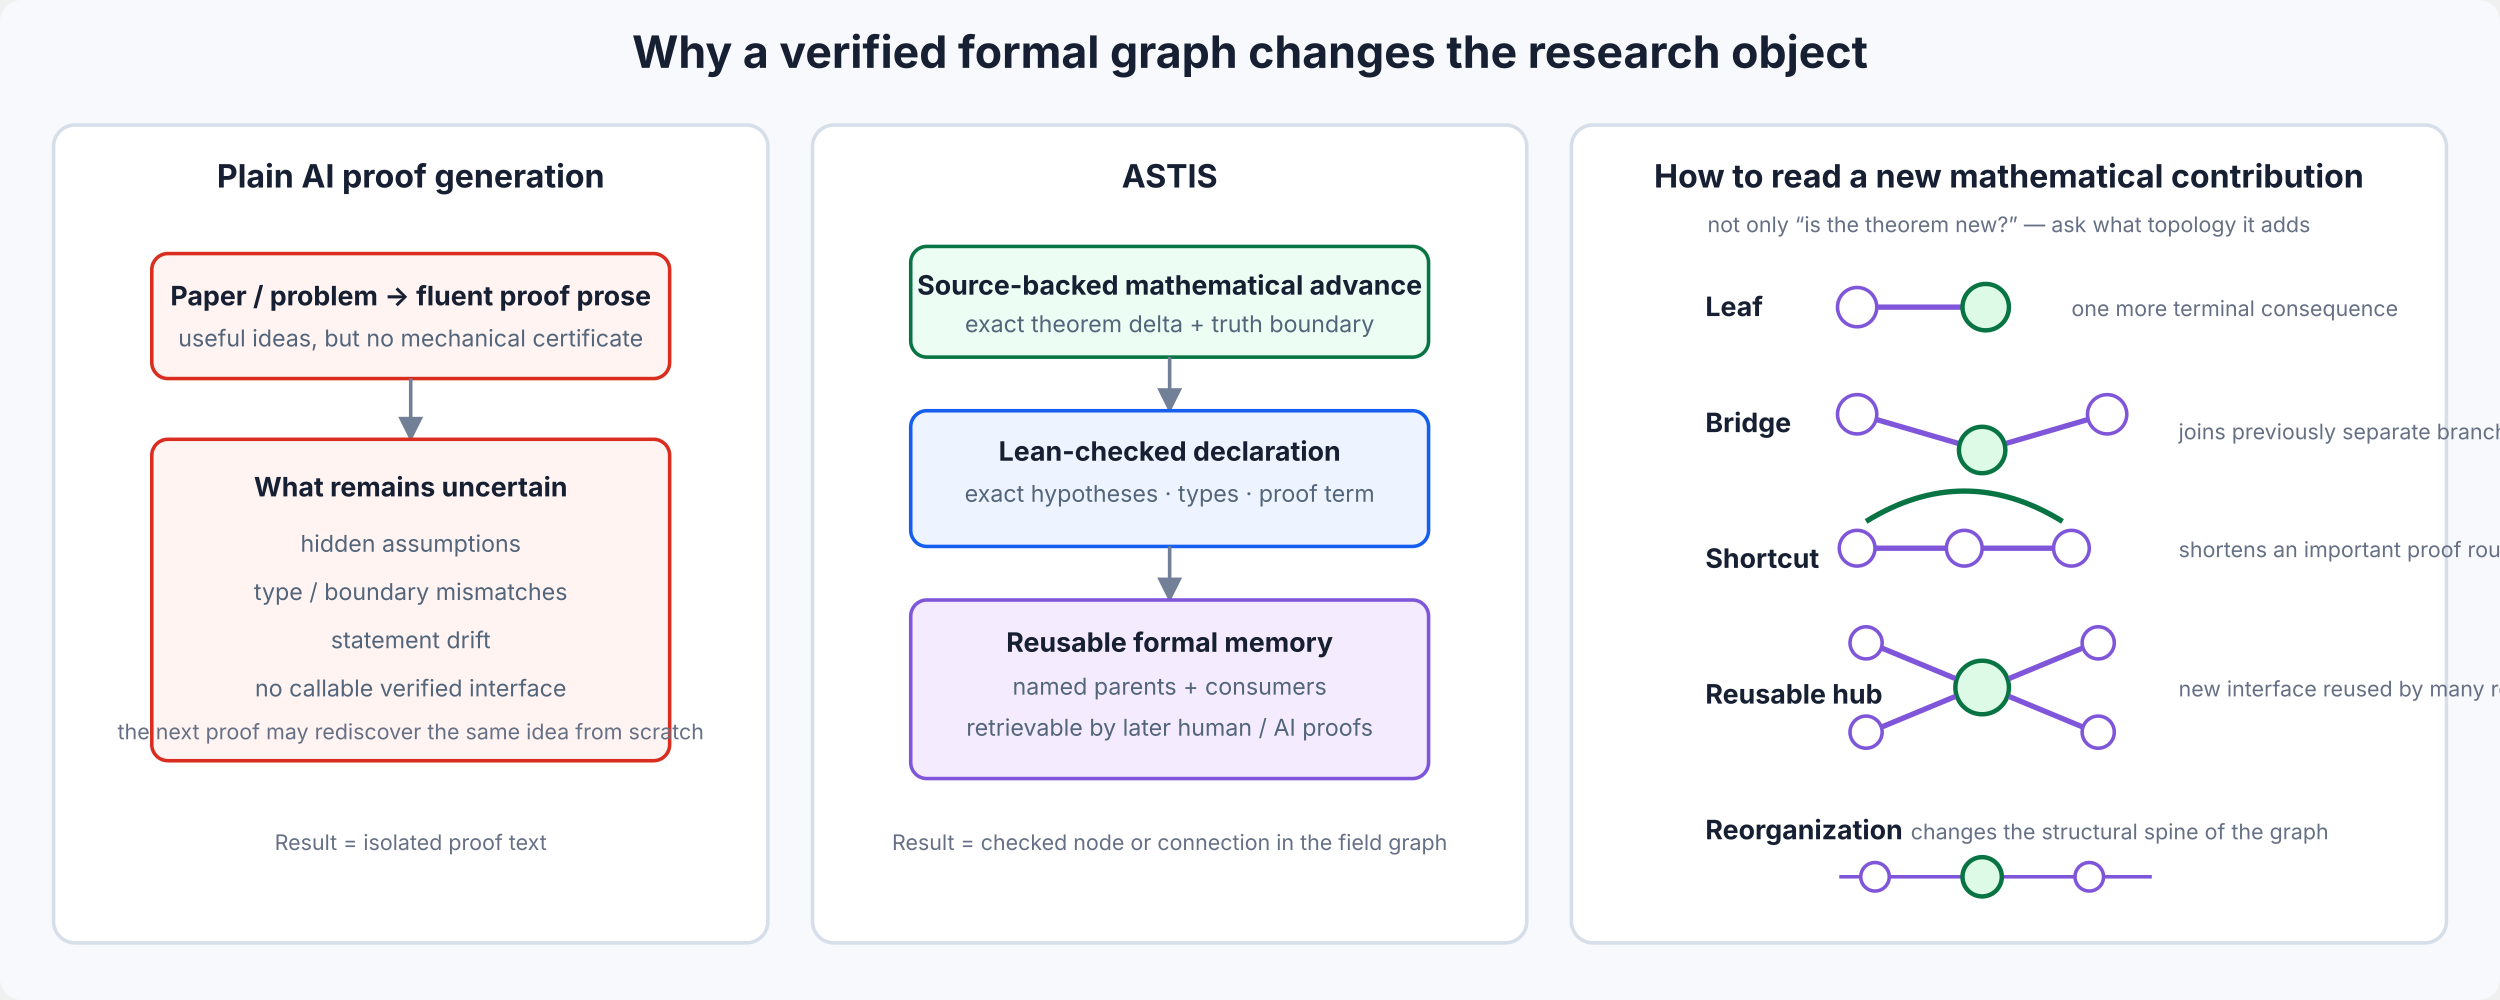
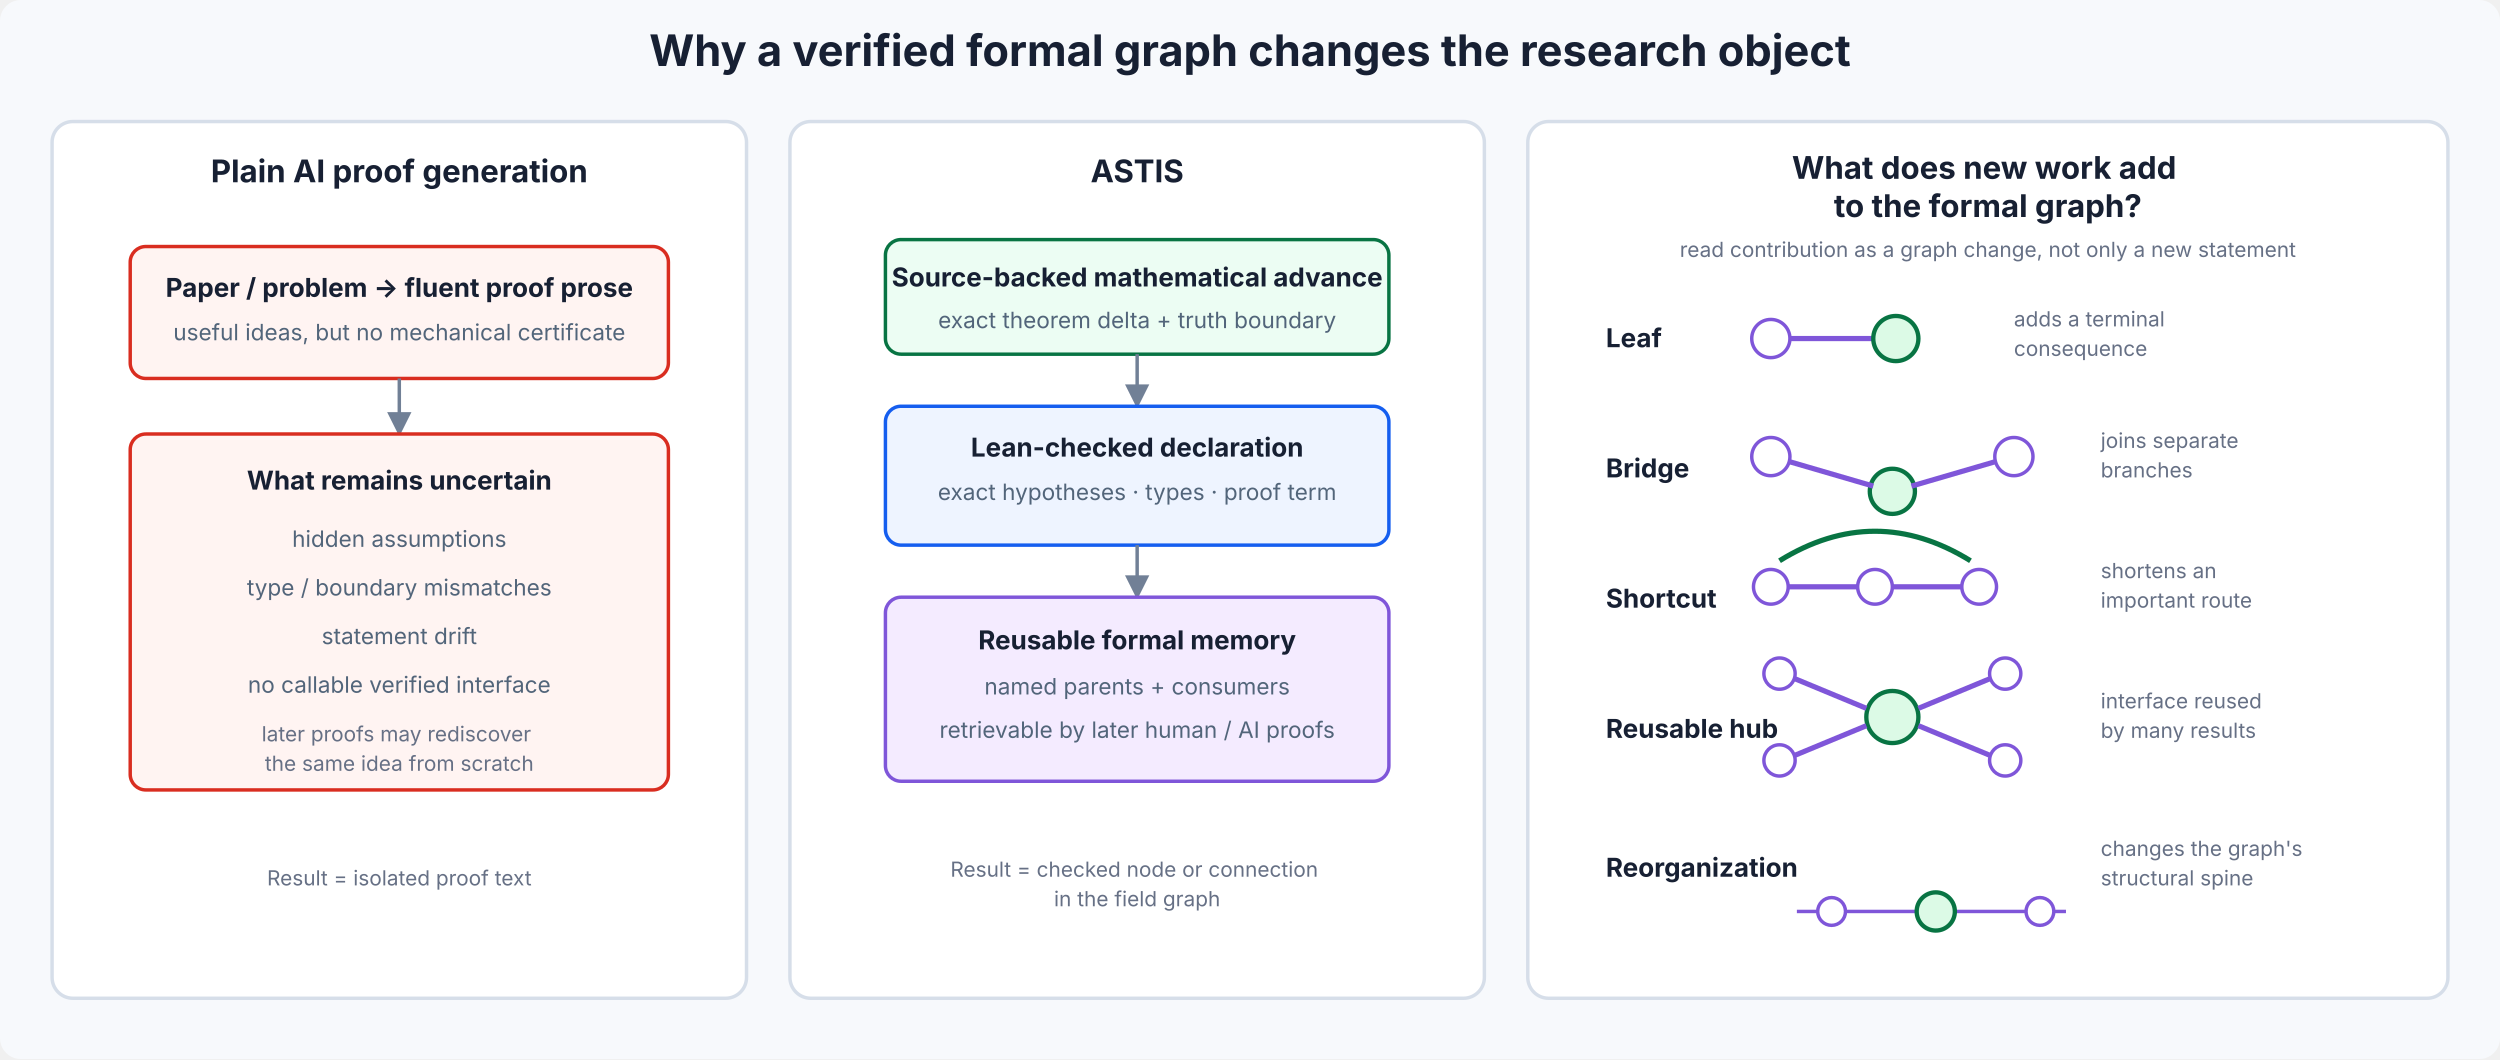
- <svg xmlns="http://www.w3.org/2000/svg" viewBox="0 0 1400 560" role="img" aria-labelledby="title desc">
+ <svg xmlns="http://www.w3.org/2000/svg" viewBox="0 0 1440 610" role="img" aria-labelledby="title desc">
  <defs>
    <style>
      .bg{fill:#f7f9fc}.panel{fill:#fff;stroke:#d6dee9;stroke-width:2}.bad{fill:#fff4f2;stroke:#d92d20;stroke-width:2}.good{fill:#ecfdf3;stroke:#087443;stroke-width:2}.lean{fill:#eef4ff;stroke:#155eef;stroke-width:2}.graph{fill:#f4ebff;stroke:#7f56d9;stroke-width:2}.title{fill:#172033;font:700 25px Inter,Arial,sans-serif}.panel-title{fill:#172033;font:700 18px Inter,Arial,sans-serif}.node-title{fill:#172033;font:700 15px Inter,Arial,sans-serif}.copy{fill:#52657a;font:13px Inter,Arial,sans-serif}.small{fill:#667085;font:12px Inter,Arial,sans-serif}.arrow{fill:none;stroke:#718096;stroke-width:2;marker-end:url(#arrow)}.edge{stroke:#7f56d9;stroke-width:3;fill:none}.node{fill:#fff;stroke:#7f56d9;stroke-width:2}.newnode{fill:#dcfae6;stroke:#087443;stroke-width:2.5}
    </style>
    <marker id="arrow" viewBox="0 0 10 10" refX="9" refY="5" markerWidth="7" markerHeight="7" orient="auto">
      <path d="M0 0L10 5L0 10z" fill="#718096" />
    </marker>
  </defs>
-   <rect class="bg" width="1400" height="560" rx="12" />
-   <text class="title" x="700" y="38" text-anchor="middle">Why a verified formal graph changes the research object</text>
-   <rect class="panel" x="30" y="70" width="400" height="458" rx="12" />
+   <rect class="bg" width="1440" height="610" rx="12" />
+   <text class="title" x="720" y="38" text-anchor="middle">Why a verified formal graph changes the research object</text>
+   <rect class="panel" x="30" y="70" width="400" height="505" rx="12" />
  <text class="panel-title" x="230" y="105" text-anchor="middle">Plain AI proof generation</text>
-   <rect class="bad" x="85" y="142" width="290" height="70" rx="9" />
+   <rect class="bad" x="75" y="142" width="310" height="76" rx="9" />
  <text class="node-title" x="230" y="171" text-anchor="middle">Paper / problem → fluent proof prose</text>
-   <text class="copy" x="230" y="194" text-anchor="middle">useful ideas, but no mechanical certificate</text>
-   <path class="arrow" d="M230 212V246" />
-   <rect class="bad" x="85" y="246" width="290" height="180" rx="9" />
-   <text class="node-title" x="230" y="278" text-anchor="middle">What remains uncertain</text>
-   <text class="copy" x="230" y="309" text-anchor="middle">hidden assumptions</text>
-   <text class="copy" x="230" y="336" text-anchor="middle">type / boundary mismatches</text>
-   <text class="copy" x="230" y="363" text-anchor="middle">statement drift</text>
-   <text class="copy" x="230" y="390" text-anchor="middle">no callable verified interface</text>
-   <text class="small" x="230" y="414" text-anchor="middle">the next proof may rediscover the same idea from scratch</text>
-   <text class="small" x="230" y="476" text-anchor="middle">Result = isolated proof text</text>
-   <rect class="panel" x="455" y="70" width="400" height="458" rx="12" />
+   <text class="copy" x="230" y="196" text-anchor="middle">useful ideas, but no mechanical certificate</text>
+   <path class="arrow" d="M230 218V250" />
+   <rect class="bad" x="75" y="250" width="310" height="205" rx="9" />
+   <text class="node-title" x="230" y="282" text-anchor="middle">What remains uncertain</text>
+   <text class="copy" x="230" y="315" text-anchor="middle">hidden assumptions</text>
+   <text class="copy" x="230" y="343" text-anchor="middle">type / boundary mismatches</text>
+   <text class="copy" x="230" y="371" text-anchor="middle">statement drift</text>
+   <text class="copy" x="230" y="399" text-anchor="middle">no callable verified interface</text>
+   <text class="small" x="230" y="427" text-anchor="middle">
+     <tspan x="230" dy="0">later proofs may rediscover</tspan>
+     <tspan x="230" dy="17">the same idea from scratch</tspan>
+   </text>
+   <text class="small" x="230" y="510" text-anchor="middle">Result = isolated proof text</text>
+   <rect class="panel" x="455" y="70" width="400" height="505" rx="12" />
  <text class="panel-title" x="655" y="105" text-anchor="middle">ASTIS</text>
-   <rect class="good" x="510" y="138" width="290" height="62" rx="9" />
+   <rect class="good" x="510" y="138" width="290" height="66" rx="9" />
  <text class="node-title" x="655" y="165" text-anchor="middle">Source-backed mathematical advance</text>
-   <text class="copy" x="655" y="186" text-anchor="middle">exact theorem delta + truth boundary</text>
-   <path class="arrow" d="M655 200V230" />
-   <rect class="lean" x="510" y="230" width="290" height="76" rx="9" />
-   <text class="node-title" x="655" y="258" text-anchor="middle">Lean-checked declaration</text>
-   <text class="copy" x="655" y="281" text-anchor="middle">exact hypotheses · types · proof term</text>
-   <path class="arrow" d="M655 306V336" />
-   <rect class="graph" x="510" y="336" width="290" height="100" rx="9" />
-   <text class="node-title" x="655" y="365" text-anchor="middle">Reusable formal memory</text>
-   <text class="copy" x="655" y="389" text-anchor="middle">named parents + consumers</text>
-   <text class="copy" x="655" y="412" text-anchor="middle">retrievable by later human / AI proofs</text>
-   <text class="small" x="655" y="476" text-anchor="middle">Result = checked node or connection in the field graph</text>
-   <rect class="panel" x="880" y="70" width="490" height="458" rx="12" />
-   <text class="panel-title" x="1125" y="105" text-anchor="middle">How to read a new mathematical contribution</text>
-   <text class="small" x="1125" y="130" text-anchor="middle">not only “is the theorem new?” — ask what topology it adds</text>
-   <text class="node-title" x="955" y="177">Leaf</text>
-   <path class="edge" d="M1040 172H1100" />
-   <circle class="node" cx="1040" cy="172" r="11" />
-   <circle class="newnode" cx="1112" cy="172" r="13" />
-   <text class="small" x="1160" y="177">one more terminal consequence</text>
-   <text class="node-title" x="955" y="242">Bridge</text>
-   <circle class="node" cx="1040" cy="232" r="11" />
-   <circle class="node" cx="1110" cy="252" r="11" />
-   <circle class="node" cx="1180" cy="232" r="11" />
-   <path class="edge" d="M1051 235L1099 249M1121 249L1169 235" />
-   <circle class="newnode" cx="1110" cy="252" r="13" />
-   <text class="small" x="1220" y="246">joins previously separate branches</text>
-   <text class="node-title" x="955" y="318">Shortcut</text>
-   <circle class="node" cx="1040" cy="307" r="10" />
-   <circle class="node" cx="1100" cy="307" r="10" />
-   <circle class="node" cx="1160" cy="307" r="10" />
-   <path class="edge" d="M1050 307H1090M1110 307H1150" />
-   <path d="M1045 292Q1100 258 1155 292" stroke="#087443" stroke-width="3" fill="none" />
-   <text class="small" x="1220" y="312">shortens an important proof route</text>
-   <text class="node-title" x="955" y="394">Reusable hub</text>
-   <circle class="newnode" cx="1110" cy="385" r="15" />
-   <circle class="node" cx="1045" cy="360" r="9" />
-   <circle class="node" cx="1045" cy="410" r="9" />
-   <circle class="node" cx="1175" cy="360" r="9" />
-   <circle class="node" cx="1175" cy="410" r="9" />
-   <path class="edge" d="M1054 363L1095 380M1054 407L1095 390M1125 380L1166 363M1125 390L1166 407" />
-   <text class="small" x="1220" y="390">new interface reused by many results</text>
-   <text class="node-title" x="955" y="470">Reorganization</text>
-   <text class="small" x="1070" y="470">changes the structural spine of the graph</text>
-   <path d="M1030 491H1205" stroke="#7f56d9" stroke-width="2" />
-   <circle class="node" cx="1050" cy="491" r="8" />
-   <circle class="newnode" cx="1110" cy="491" r="11" />
-   <circle class="node" cx="1170" cy="491" r="8" />
+   <text class="copy" x="655" y="189" text-anchor="middle">exact theorem delta + truth boundary</text>
+   <path class="arrow" d="M655 204V234" />
+   <rect class="lean" x="510" y="234" width="290" height="80" rx="9" />
+   <text class="node-title" x="655" y="263" text-anchor="middle">Lean-checked declaration</text>
+   <text class="copy" x="655" y="288" text-anchor="middle">exact hypotheses · types · proof term</text>
+   <path class="arrow" d="M655 314V344" />
+   <rect class="graph" x="510" y="344" width="290" height="106" rx="9" />
+   <text class="node-title" x="655" y="374" text-anchor="middle">Reusable formal memory</text>
+   <text class="copy" x="655" y="400" text-anchor="middle">named parents + consumers</text>
+   <text class="copy" x="655" y="425" text-anchor="middle">retrievable by later human / AI proofs</text>
+   <text class="small" x="655" y="505" text-anchor="middle">
+     <tspan x="655" dy="0">Result = checked node or connection</tspan>
+     <tspan x="655" dy="17">in the field graph</tspan>
+   </text>
+   <rect class="panel" x="880" y="70" width="530" height="505" rx="12" />
+   <text class="panel-title" x="1145" y="103" text-anchor="middle">
+     <tspan x="1145" dy="0">What does new work add</tspan>
+     <tspan x="1145" dy="22">to the formal graph?</tspan>
+   </text>
+   <text class="small" x="1145" y="148" text-anchor="middle">read contribution as a graph change, not only a new statement</text>
+   <text class="node-title" x="925" y="200">Leaf</text>
+   <path class="edge" d="M1020 195H1080" />
+   <circle class="node" cx="1020" cy="195" r="11" />
+   <circle class="newnode" cx="1092" cy="195" r="13" />
+   <text class="small" x="1160" y="188">
+     <tspan x="1160" dy="0">adds a terminal</tspan>
+     <tspan x="1160" dy="17">consequence</tspan>
+   </text>
+   <text class="node-title" x="925" y="275">Bridge</text>
+   <circle class="node" cx="1020" cy="263" r="11" />
+   <circle class="newnode" cx="1090" cy="283" r="13" />
+   <circle class="node" cx="1160" cy="263" r="11" />
+   <path class="edge" d="M1031 266L1079 280M1101 280L1149 266" />
+   <text class="small" x="1210" y="258">
+     <tspan x="1210" dy="0">joins separate</tspan>
+     <tspan x="1210" dy="17">branches</tspan>
+   </text>
+   <text class="node-title" x="925" y="350">Shortcut</text>
+   <circle class="node" cx="1020" cy="338" r="10" />
+   <circle class="node" cx="1080" cy="338" r="10" />
+   <circle class="node" cx="1140" cy="338" r="10" />
+   <path class="edge" d="M1030 338H1070M1090 338H1130" />
+   <path d="M1025 323Q1080 289 1135 323" stroke="#087443" stroke-width="3" fill="none" />
+   <text class="small" x="1210" y="333">
+     <tspan x="1210" dy="0">shortens an</tspan>
+     <tspan x="1210" dy="17">important route</tspan>
+   </text>
+   <text class="node-title" x="925" y="425">Reusable hub</text>
+   <circle class="newnode" cx="1090" cy="413" r="15" />
+   <circle class="node" cx="1025" cy="388" r="9" />
+   <circle class="node" cx="1025" cy="438" r="9" />
+   <circle class="node" cx="1155" cy="388" r="9" />
+   <circle class="node" cx="1155" cy="438" r="9" />
+   <path class="edge" d="M1034 391L1075 408M1034 435L1075 418M1105 408L1146 391M1105 418L1146 435" />
+   <text class="small" x="1210" y="408">
+     <tspan x="1210" dy="0">interface reused</tspan>
+     <tspan x="1210" dy="17">by many results</tspan>
+   </text>
+   <text class="node-title" x="925" y="505">Reorganization</text>
+   <path d="M1035 525H1190" stroke="#7f56d9" stroke-width="2" />
+   <circle class="node" cx="1055" cy="525" r="8" />
+   <circle class="newnode" cx="1115" cy="525" r="11" />
+   <circle class="node" cx="1175" cy="525" r="8" />
+   <text class="small" x="1210" y="493">
+     <tspan x="1210" dy="0">changes the graph's</tspan>
+     <tspan x="1210" dy="17">structural spine</tspan>
+   </text>
</svg>
